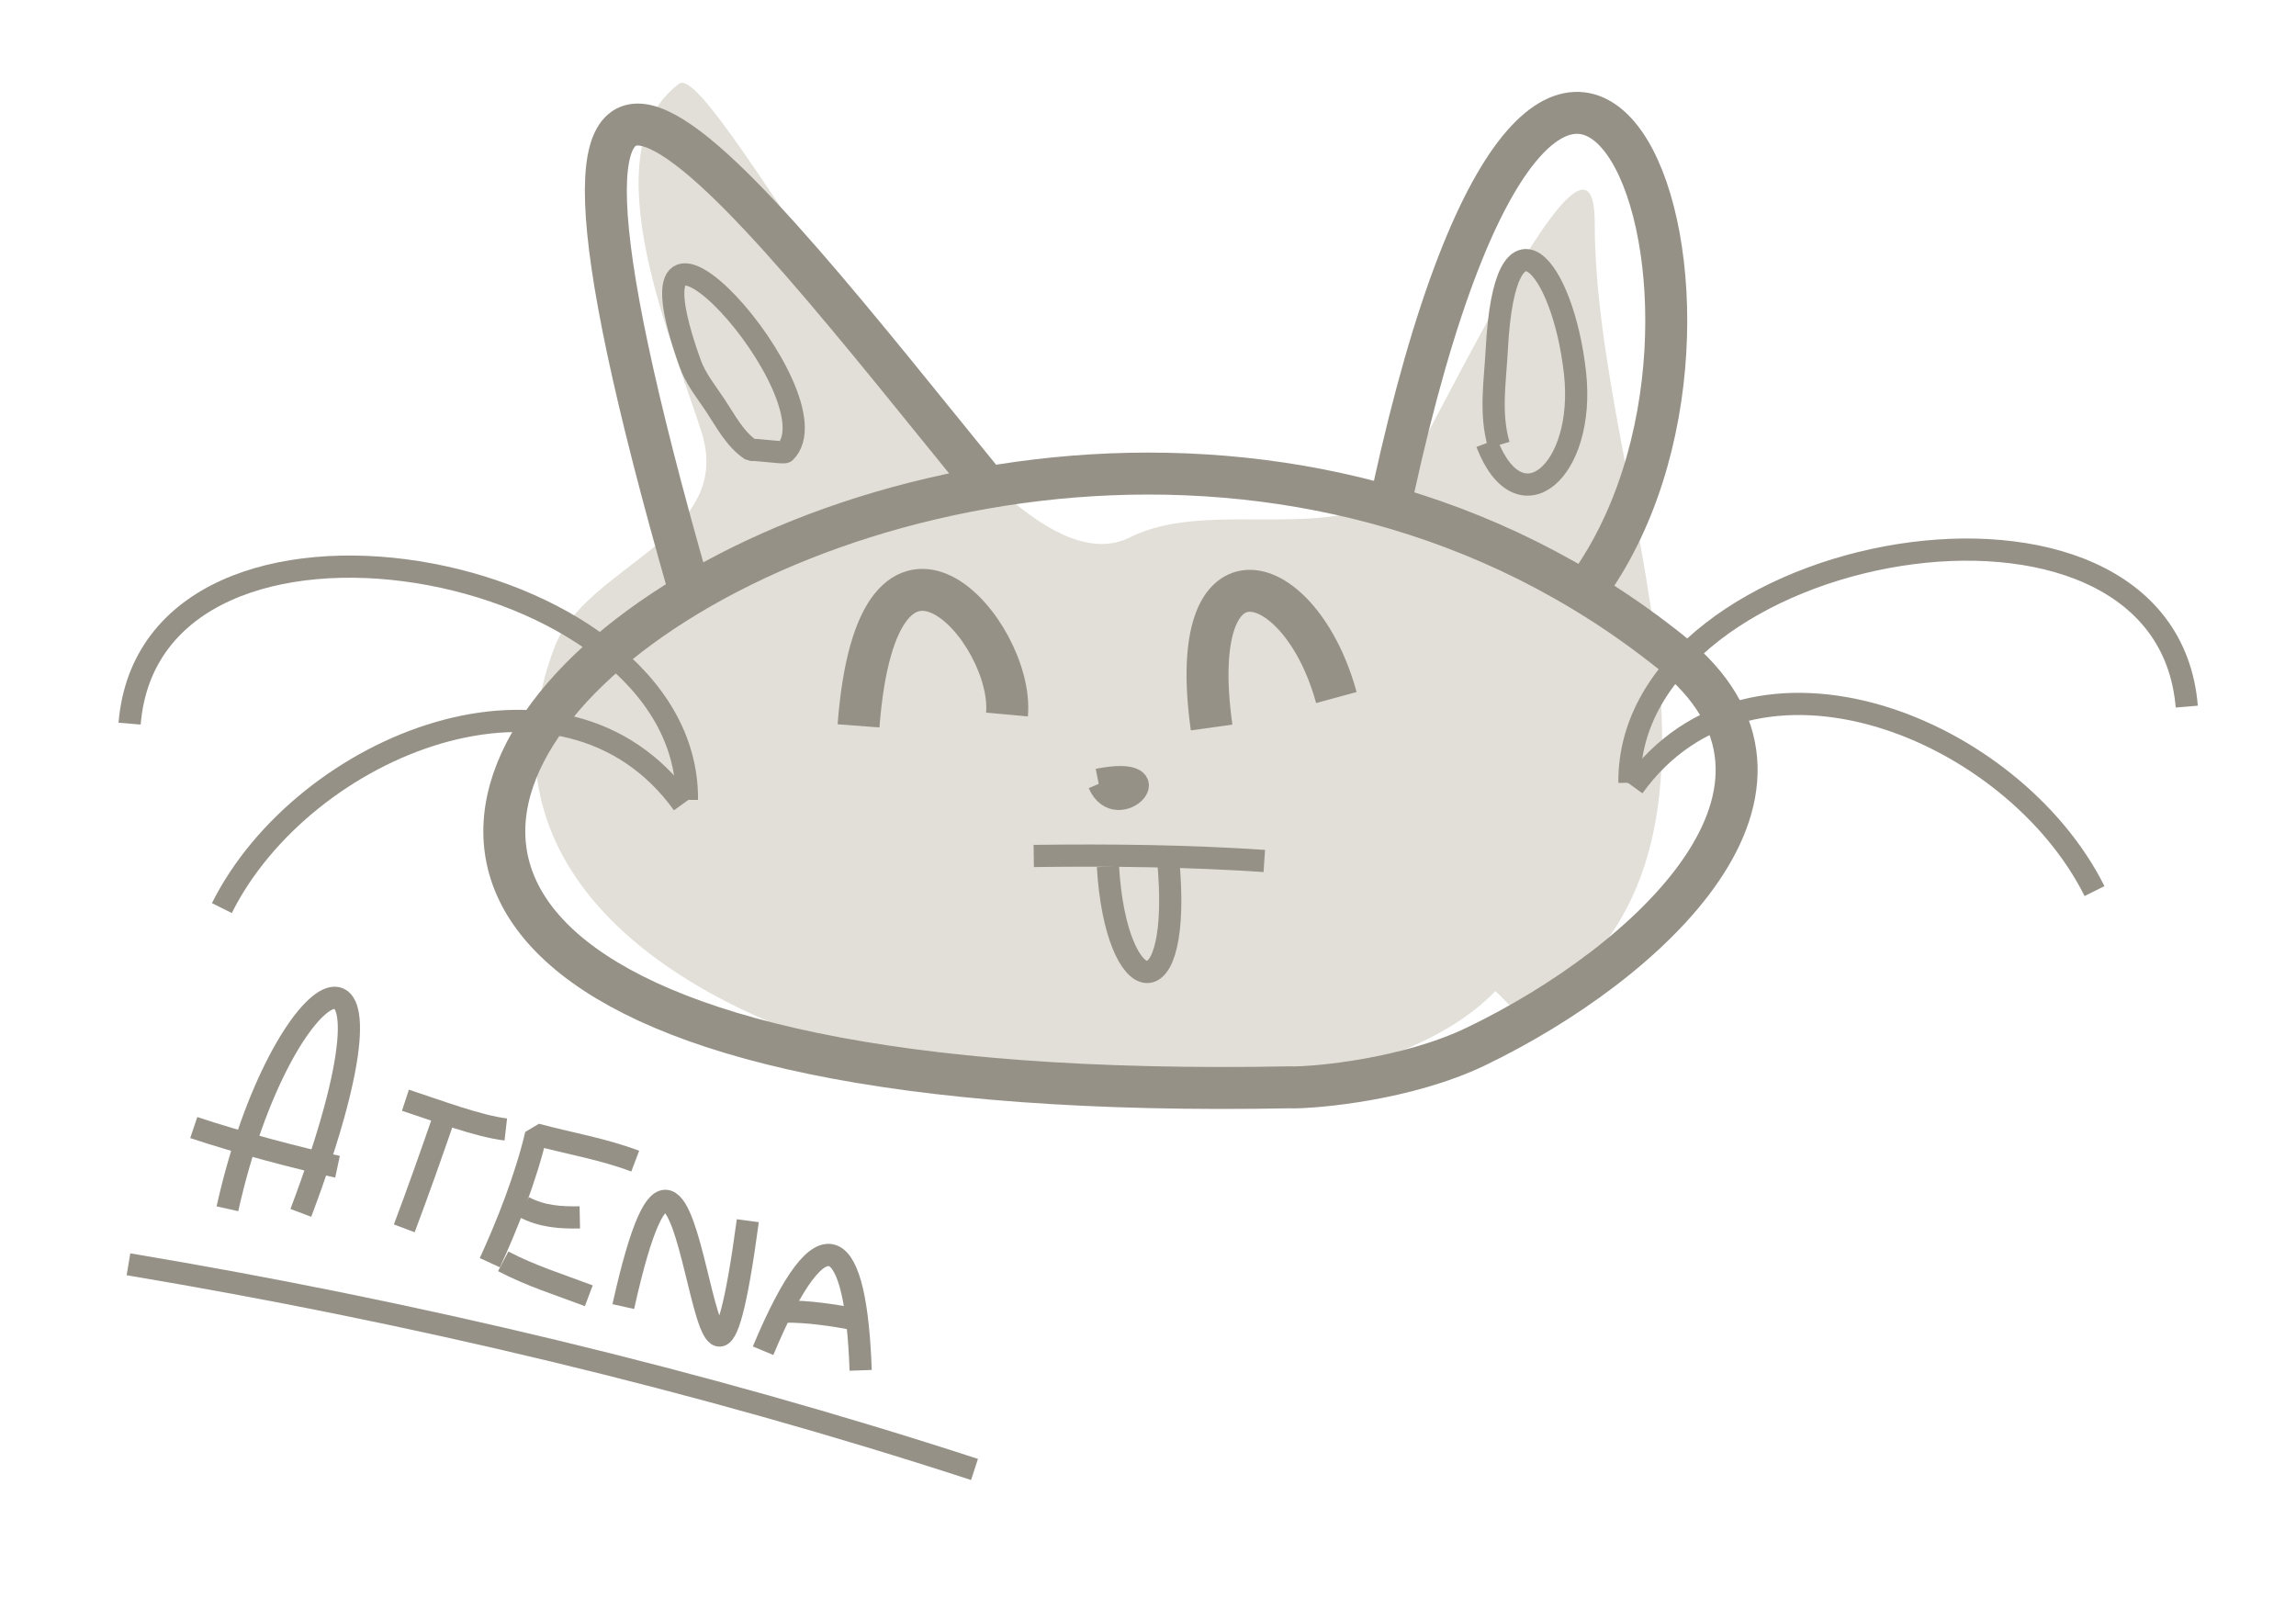
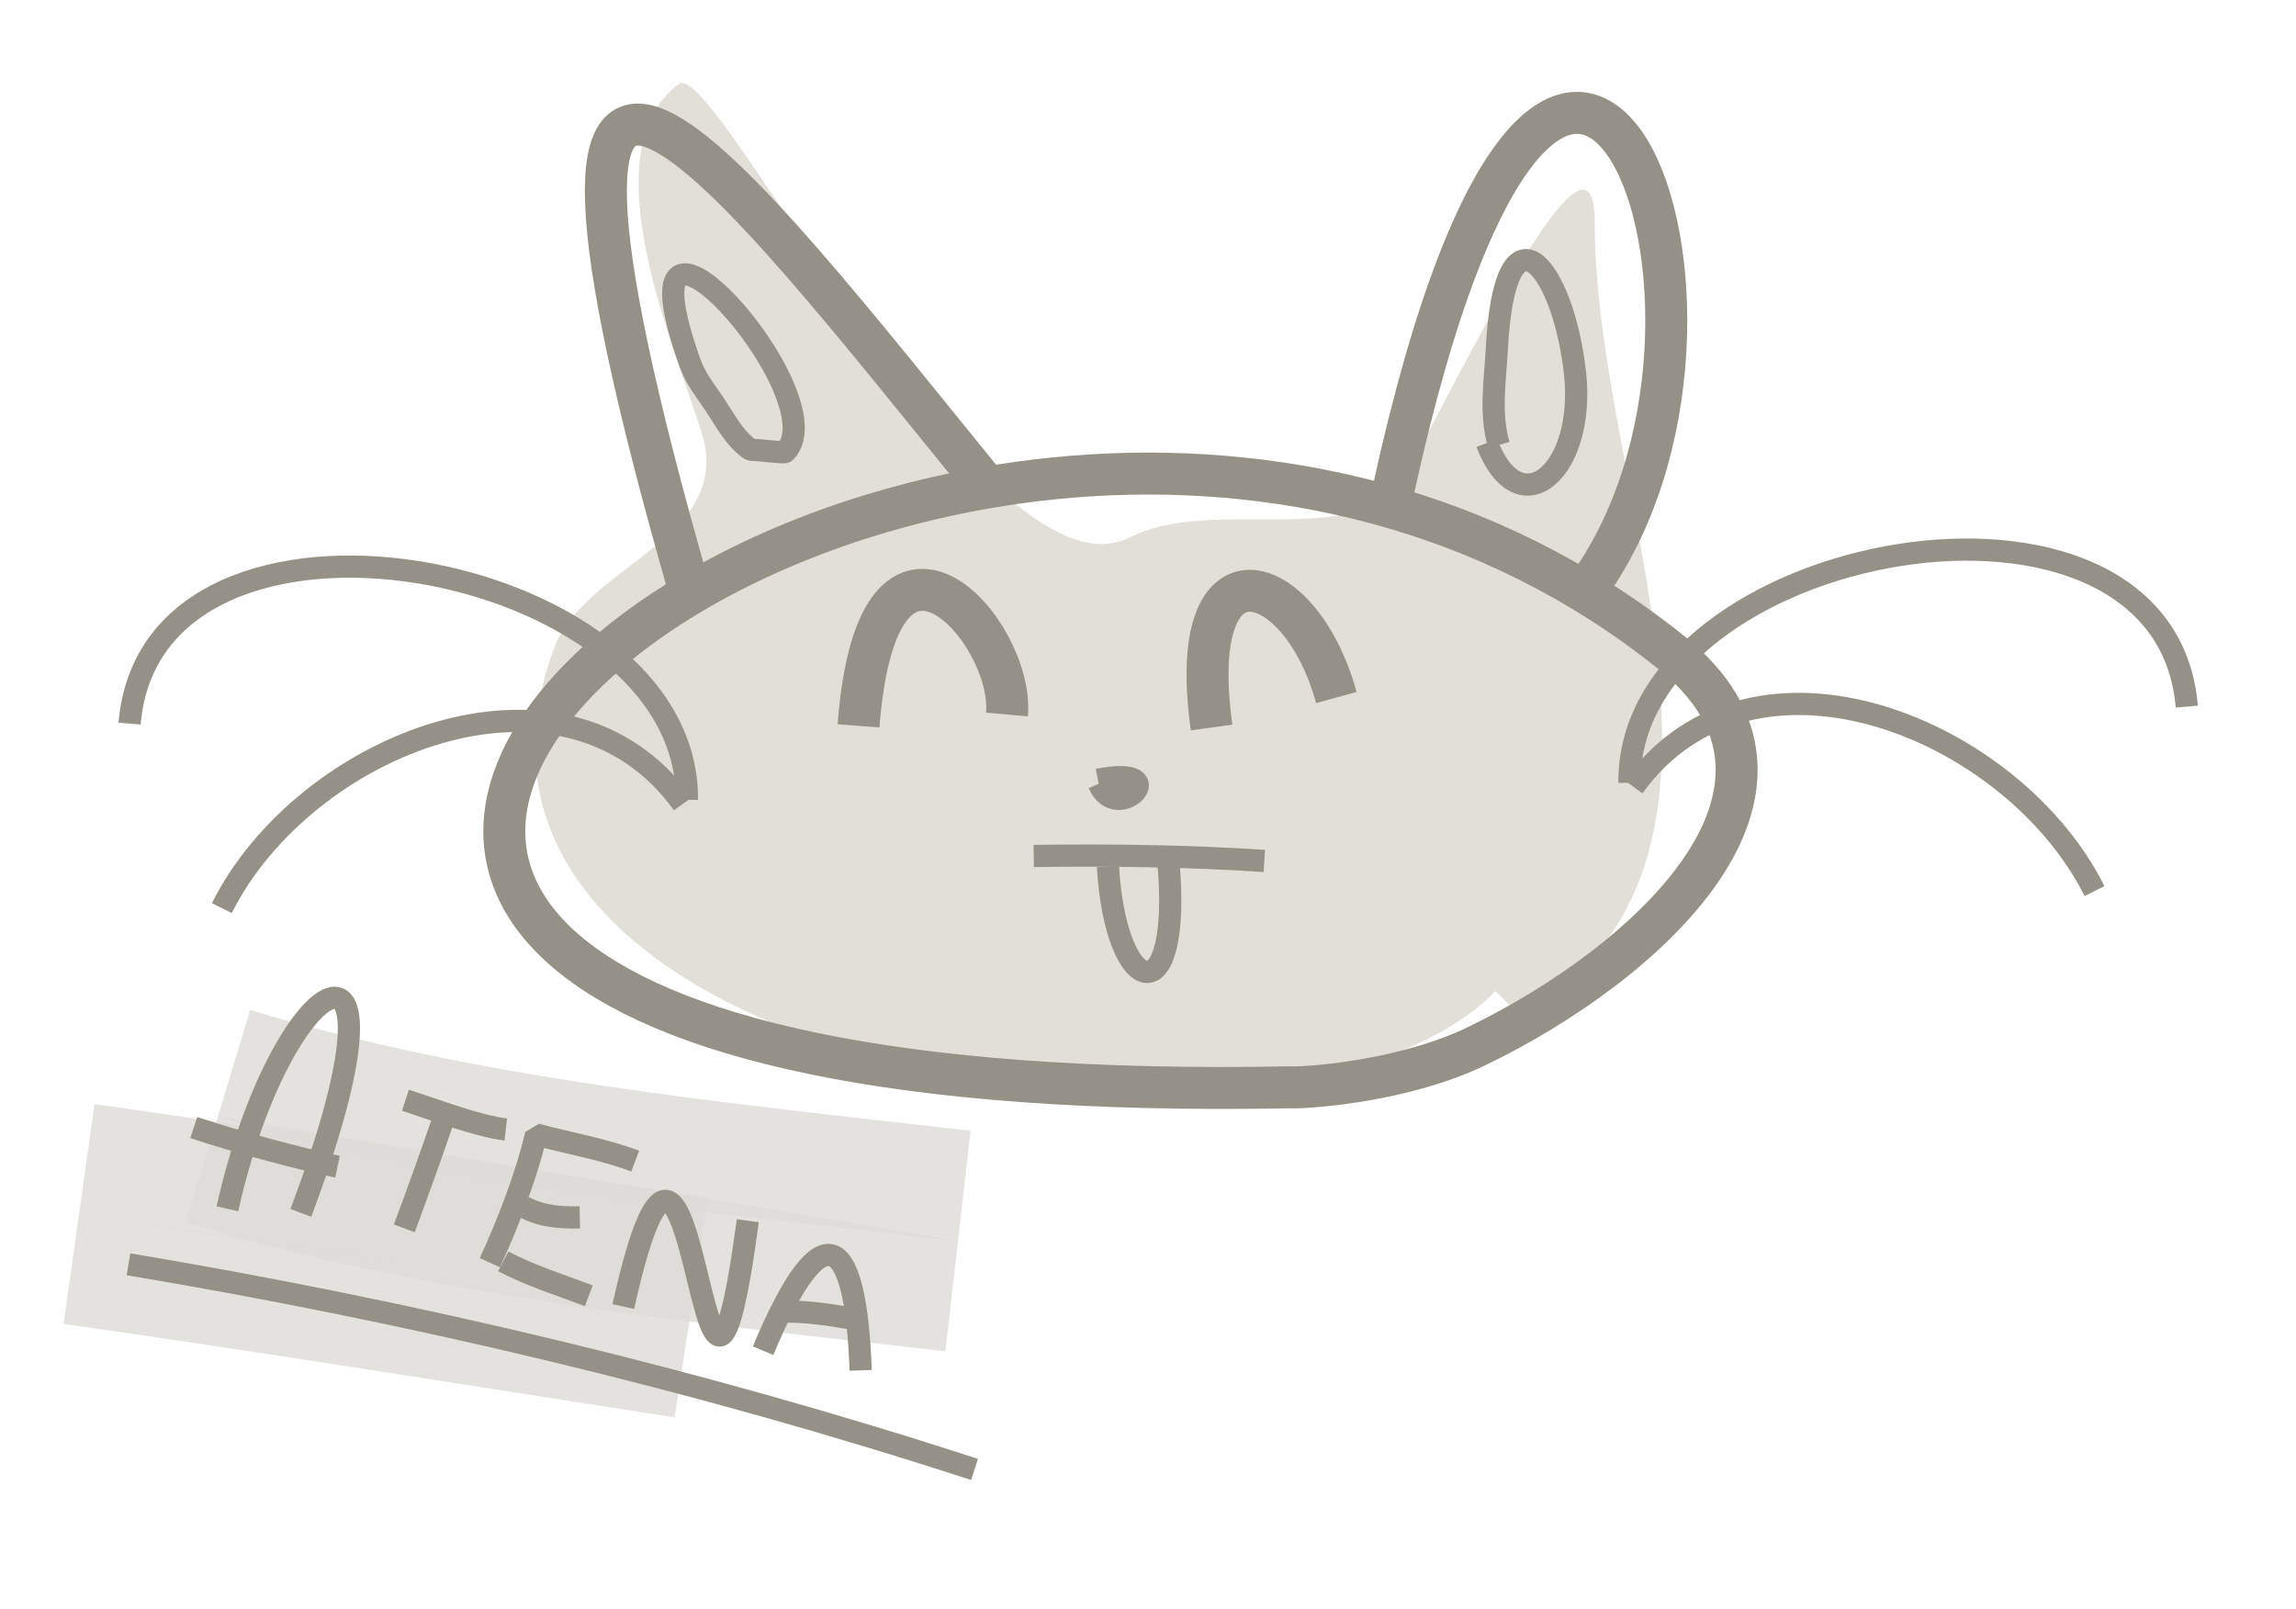
<svg xmlns="http://www.w3.org/2000/svg" width="54.722mm" height="38.338mm" viewBox="0 0 54.722 38.338" version="1.1" id="svg1">
  <defs id="defs1" />
  <g id="layer1">
+     <path style="fill:#dddbd8;fill-opacity:0.816;stroke:#dddbd8;stroke-width:5.292;stroke-linejoin:bevel;stroke-opacity:0.816" d="m 5.196,26.605 c 5.734,1.736 11.712,2.296 17.636,2.973" id="path3" />
+     <path style="fill:#dddbd8;fill-opacity:0.816;stroke:#dddbd8;stroke-width:5.292;stroke-linejoin:bevel;stroke-opacity:0.816" d="m 1.884,28.935 c 4.869,0.688 9.801,1.494 14.595,2.23" id="path4" />
    <path style="fill:#dad7ce;fill-opacity:1;stroke:none;stroke-width:0.529;stroke-linejoin:bevel;stroke-opacity:1;opacity:0.808" d="m 35.643,23.62 c -4.961,5.138 -26.265,2.041 -22.434,-8.176 0.745,-1.986 4.302,-2.613 3.514,-5.135 -0.643,-2.057 -2.699,-6.692 -0.541,-8.311 0.861,-0.646 7.289,12.539 10.744,10.811 1.761,-0.88 4.333,0.029 6.149,-0.878 0.477,-0.238 4.933,-10.237 4.933,-6.622 0,6.477 4.594,15.167 -1.757,18.92" id="path1" />
    <g id="g97" transform="translate(-125.7252,-140.1396)" style="stroke:#959187;stroke-opacity:1;opacity:1">
      <path style="opacity:1;fill:none;stroke:#959187;stroke-width:1;stroke-linejoin:bevel;stroke-dasharray:none;stroke-opacity:1" d="m 156.532,166.054 c -38.635,0.75 -8.499,-24.383 9.017,-10.37 4.044,3.235 -0.55,7.427 -4.645,9.397 -1.664,0.8 -3.838,0.981 -4.395,0.976" id="path35" />
      <path style="opacity:1;fill:none;stroke:#959187;stroke-width:1;stroke-linejoin:bevel;stroke-dasharray:none;stroke-opacity:1" d="m 142.153,154.197 c -5.288,-18.459 0.963,-9.983 7.184,-2.346" id="path36" />
      <path style="opacity:1;fill:none;stroke:#959187;stroke-width:1;stroke-linejoin:bevel;stroke-dasharray:none;stroke-opacity:1" d="m 158.927,151.851 c 3.998,-18.291 9.487,-4.183 4.563,2.39" id="path37" />
      <path style="opacity:1;fill:none;stroke:#959187;stroke-width:1;stroke-linejoin:bevel;stroke-dasharray:none;stroke-opacity:1" d="m 146.187,157.44 c 0.457,-5.957 3.719,-2.259 3.538,-0.27" id="path38" />
      <path style="opacity:1;fill:none;stroke:#959187;stroke-width:1;stroke-linejoin:bevel;stroke-dasharray:none;stroke-opacity:1" d="m 154.602,157.479 c -0.647,-4.644 2.13,-3.806 2.973,-0.714" id="path39" />
      <path style="opacity:1;fill:none;stroke:#959187;stroke-width:0.529;stroke-linejoin:bevel;stroke-dasharray:none;stroke-opacity:1" d="m 150.363,160.541 c 1.835,-0.025 3.664,-0.003 5.495,0.119" id="path40" />
      <path style="opacity:1;fill:none;stroke:#959187;stroke-width:0.529;stroke-linejoin:bevel;stroke-dasharray:none;stroke-opacity:1" d="m 152.131,160.792 c 0.192,3.214 1.793,3.554 1.433,-0.196" id="path41" />
      <path style="opacity:1;fill:none;stroke:#959187;stroke-width:0.529;stroke-linejoin:bevel;stroke-dasharray:none;stroke-opacity:1" d="m 142.097,159.203 c 0.052,-5.772 -12.759,-8.097 -13.283,-1.816" id="path89" />
      <path style="opacity:1;fill:none;stroke:#959187;stroke-width:0.529;stroke-linejoin:bevel;stroke-dasharray:none;stroke-opacity:1" d="m 142.002,159.298 c -2.834,-3.936 -9.044,-1.407 -10.989,2.485" id="path90" />
      <path style="opacity:1;fill:none;stroke:#959187;stroke-width:0.529;stroke-linejoin:bevel;stroke-dasharray:none;stroke-opacity:1" d="m 151.916,158.82 c 0.439,1.015 1.861,-0.473 -0.024,-0.096" id="path91" />
      <path style="opacity:1;fill:none;stroke:#959187;stroke-width:0.529;stroke-linejoin:bevel;stroke-dasharray:none;stroke-opacity:1" d="m 164.561,158.797 c -0.052,-5.772 12.759,-8.097 13.283,-1.816" id="path92" />
      <path style="opacity:1;fill:none;stroke:#959187;stroke-width:0.529;stroke-linejoin:bevel;stroke-dasharray:none;stroke-opacity:1" d="m 164.656,158.893 c 2.834,-3.936 9.044,-1.407 10.989,2.485" id="path93" />
      <path style="opacity:1;fill:none;stroke:#959187;stroke-width:0.529;stroke-linejoin:bevel;stroke-dasharray:none;stroke-opacity:1" d="m 143.626,150.865 c -0.383,-0.252 -0.605,-0.692 -0.86,-1.075 -0.227,-0.341 -0.458,-0.614 -0.597,-1.003 -1.879,-5.261 3.572,0.823 2.27,2.126 -0.033,0.033 -0.706,-0.067 -0.812,-0.048 z" id="path95" />
      <path style="opacity:1;fill:none;stroke:#959187;stroke-width:0.529;stroke-linejoin:bevel;stroke-dasharray:none;stroke-opacity:1" d="m 161.448,150.746 c -0.221,-0.753 -0.088,-1.52 -0.048,-2.293 0.192,-3.643 1.578,-1.993 1.863,0.573 0.26,2.339 -1.32,3.706 -2.102,1.672" id="path96" />
    </g>
    <g id="g57" transform="rotate(31.6528,87.40173,-54.33622)" style="stroke:#959187;stroke-opacity:1;opacity:1">
      <g id="g53" transform="translate(-6.486818,-5.540823)" style="stroke:#959187;stroke-opacity:1">
        <path style="fill:none;stroke:#959187;stroke-width:0.529;stroke-linejoin:bevel;stroke-opacity:1" d="m 67.735,65.004 c -1.947,-5.621 -0.025,-8.895 1.541,-0.835" id="path18" />
        <path style="fill:none;stroke:#959187;stroke-width:0.529;stroke-linejoin:bevel;stroke-opacity:1" d="m 66.036,63.777 c 1.087,-0.253 2.553,-0.699 3.407,-1.003" id="path19" />
        <path style="fill:none;stroke:#959187;stroke-width:0.529;stroke-linejoin:bevel;stroke-opacity:1" d="m 70.974,60.384 c 0.209,0.936 0.409,1.855 0.594,2.805" id="path46" />
        <path style="fill:none;stroke:#959187;stroke-width:0.529;stroke-linejoin:bevel;stroke-opacity:1" d="m 69.989,60.575 c 0.782,-0.187 1.815,-0.387 2.402,-0.662" id="path47" />
        <path style="fill:none;stroke:#959187;stroke-width:0.529;stroke-linejoin:bevel;stroke-opacity:1" d="m 73.734,62.816 c -0.116,-0.958 -0.333,-2.181 -0.667,-3.18 0.791,-0.235 1.534,-0.542 2.346,-0.699" id="path48" />
        <path style="fill:none;stroke:#959187;stroke-width:0.529;stroke-linejoin:bevel;stroke-opacity:1" d="m 73.724,61.261 c 0.491,-0.032 0.885,-0.243 1.268,-0.49" id="path49" />
        <path style="fill:none;stroke:#959187;stroke-width:0.529;stroke-linejoin:bevel;stroke-opacity:1" d="m 73.988,62.621 c 0.737,-0.051 1.435,-0.23 2.167,-0.372" id="path50" />
        <path style="fill:none;stroke:#959187;stroke-width:0.529;stroke-linejoin:bevel;stroke-opacity:1" d="m 76.99,62.037 c -2.683,-7.736 4.895,4.436 1.452,-3.3" id="path51" />
        <path style="fill:none;stroke:#959187;stroke-width:0.529;stroke-linejoin:bevel;stroke-opacity:1" d="m 80.378,61.184 c -0.59,-3.742 0.477,-3.451 2.225,-0.822" id="path52" />
        <path style="fill:none;stroke:#959187;stroke-width:0.529;stroke-linejoin:bevel;stroke-opacity:1" d="m 80.318,60.125 c 0.485,-0.307 1.035,-0.537 1.56,-0.741" id="path53" />
      </g>
      <path style="fill:none;stroke:#959187;stroke-width:0.529;stroke-linejoin:bevel;stroke-opacity:1" d="m 59.935,61.827 c 6.329,-2.577 13.002,-4.791 19.731,-6.419" id="path57" />
    </g>
  </g>
</svg>
